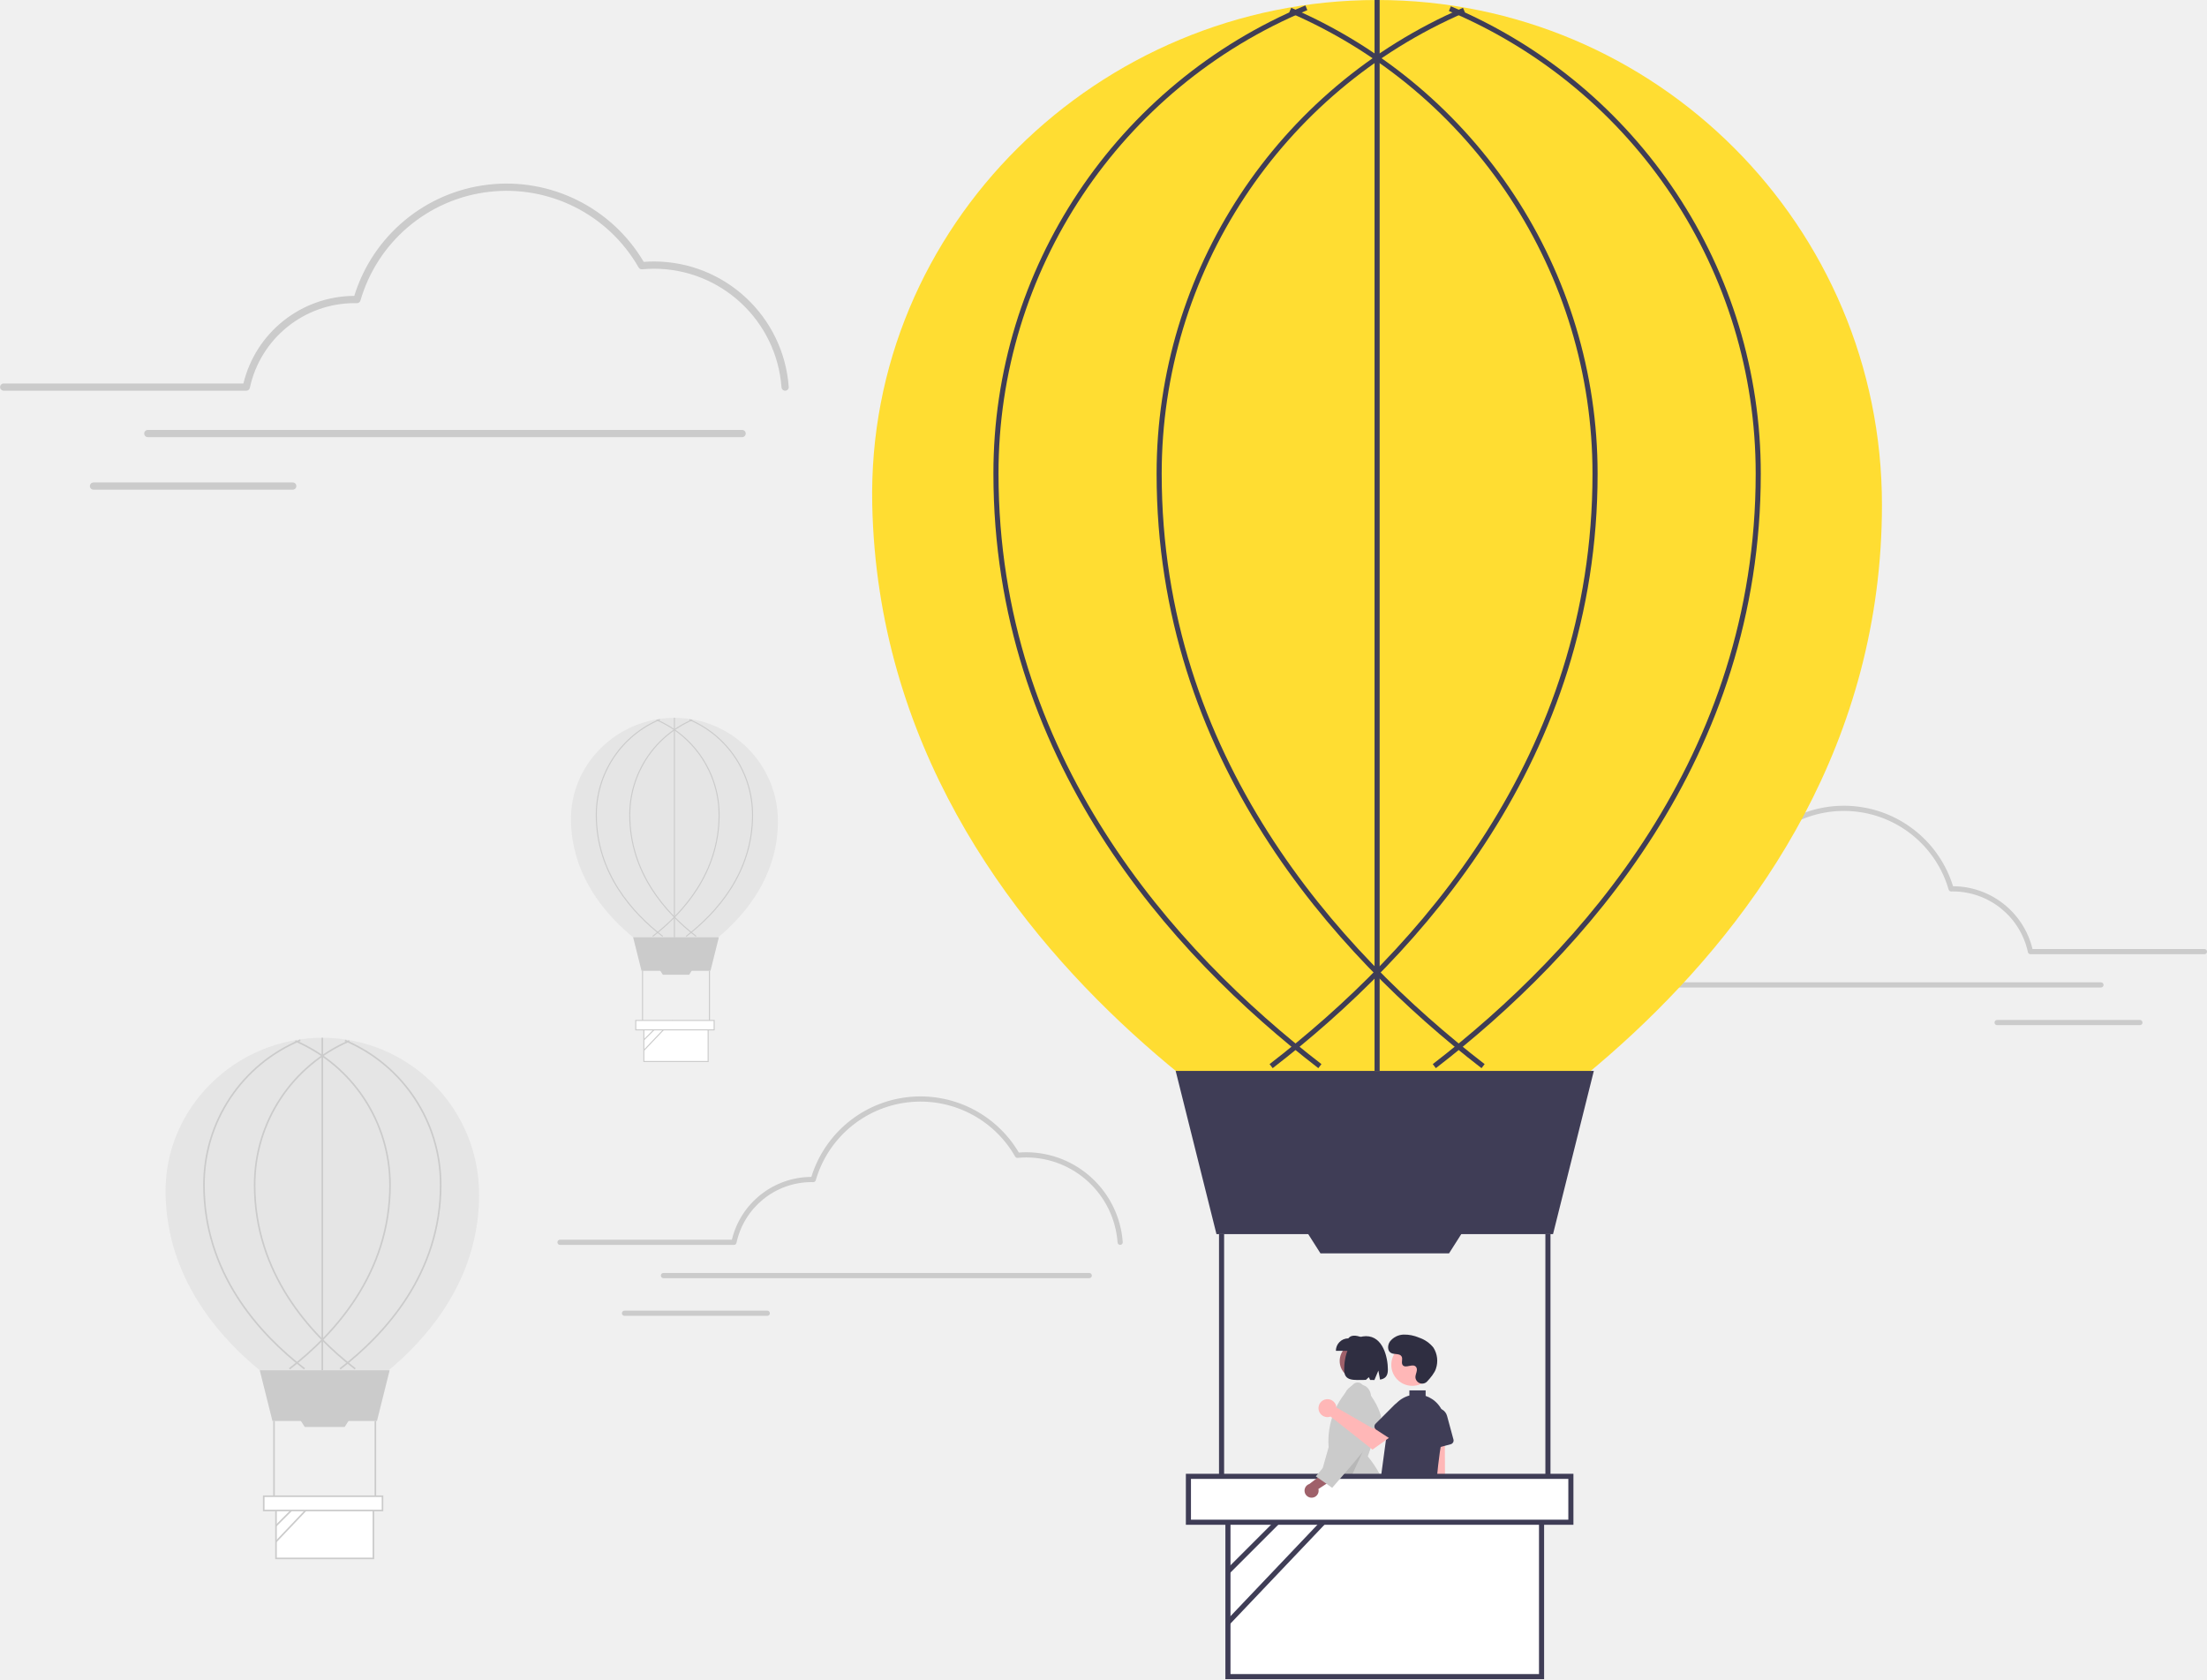
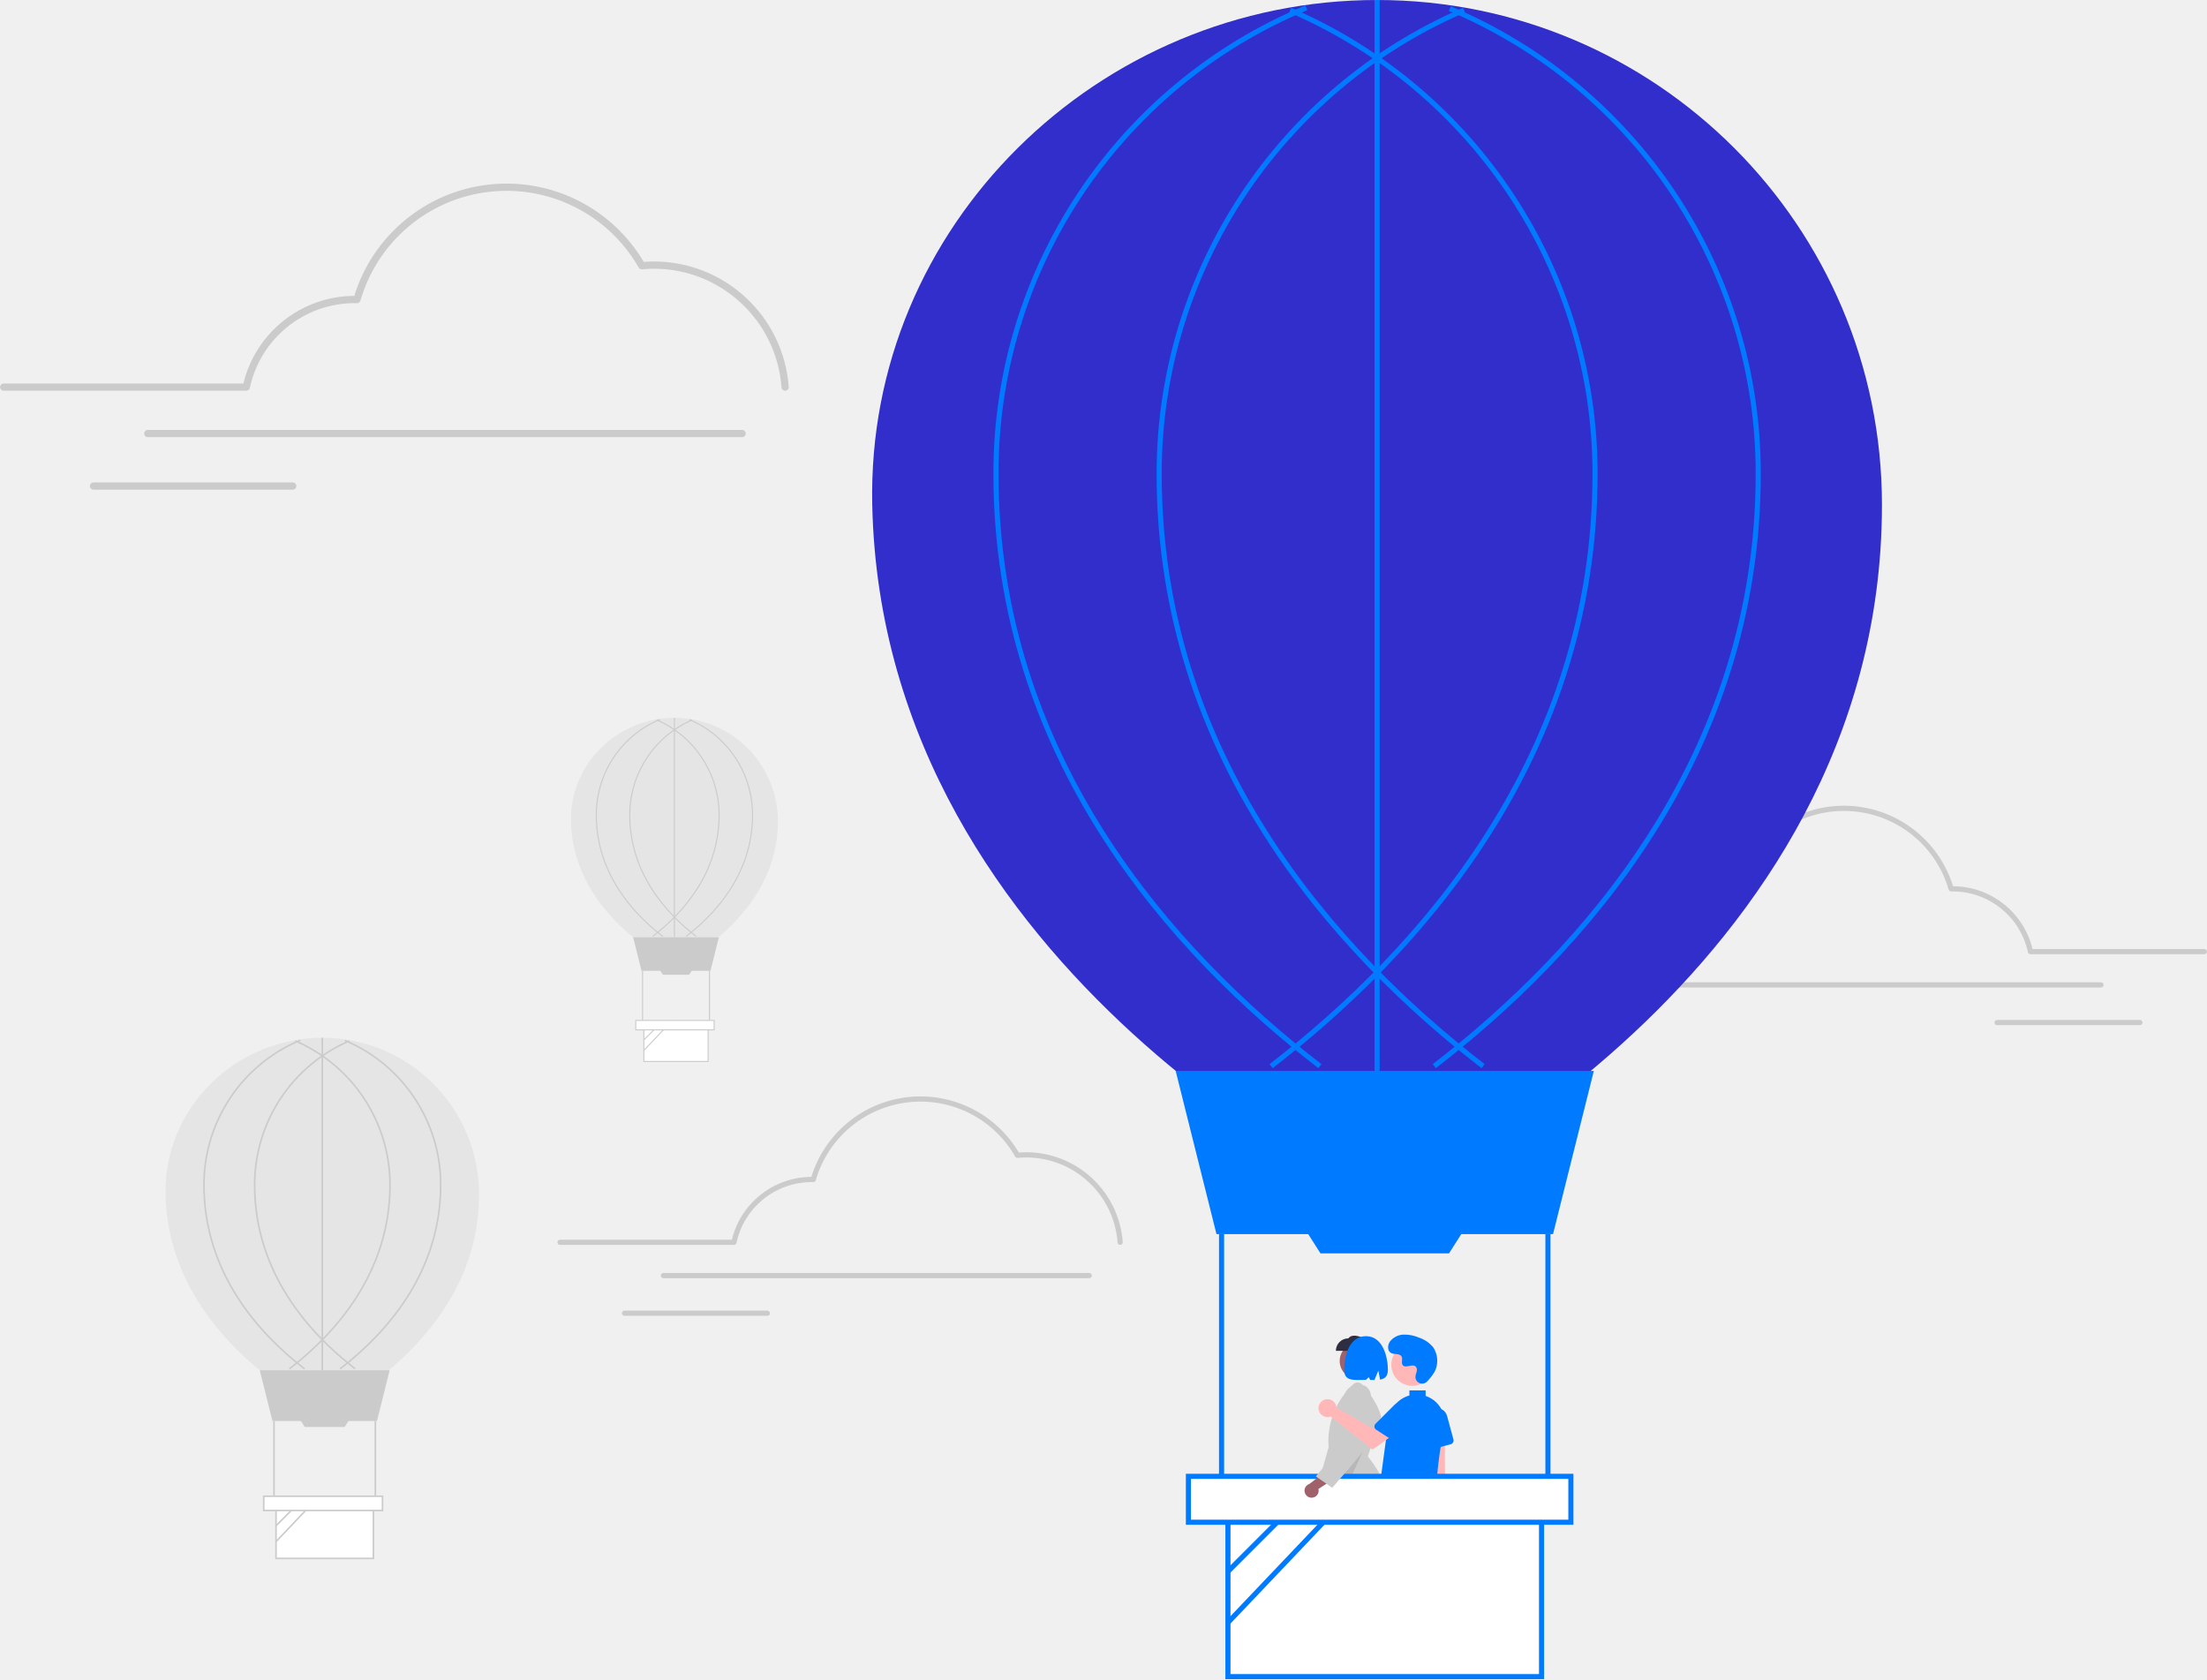
<svg xmlns="http://www.w3.org/2000/svg" data-name="Layer 1" width="865.573" height="658.549" viewBox="0 0 865.573 658.549">
  <path d="M475.131,273.96a1.421,1.421,0,0,1-1.416-1.321,50.211,50.211,0,0,0-49.941-46.526c-1.515,0-3.106.077-4.729.229A1.42,1.42,0,0,1,417.68,225.633a59.662,59.662,0,0,0-109.105,12.976,1.414,1.414,0,0,1-1.397,1.025l-.378-.011c-.197-.007-.393-.014-.591-.014a42.078,42.078,0,0,0-41.004,33.223,1.421,1.421,0,0,1-1.39,1.128H168.634a1.421,1.421,0,0,1,0-2.841H262.678a44.945,44.945,0,0,1,43.482-34.351,62.503,62.503,0,0,1,113.527-13.333c1.397-.109,2.768-.164,4.087-.164a53.062,53.062,0,0,1,52.775,49.169,1.421,1.421,0,0,1-1.318,1.517C475.198,273.959,475.164,273.96,475.131,273.96Z" transform="translate(-167.2136 -120.7253)" fill="#cbcbcb" />
  <path d="M458.227,292.176H225.228a1.421,1.421,0,1,1,0-2.841H458.227a1.421,1.421,0,1,1,0,2.841Z" transform="translate(-167.2136 -120.7253)" fill="#cbcbcb" />
  <path d="M282.057,312.777H203.917a1.421,1.421,0,1,1,0-2.841h78.14a1.421,1.421,0,0,1,0,2.841Z" transform="translate(-167.2136 -120.7253)" fill="#cbcbcb" />
  <path d="M355.114,589.211c0,57.76-60.554,85.397-60.554,85.397s-61.176-27.638-62.418-85.397c-.73-33.95,27.528-61.486,61.486-61.486A61.486,61.486,0,0,1,355.114,589.211Z" transform="translate(-167.2136 -120.7253)" fill="#e5e5e5" />
  <polygon points="147.842 557.299 106.851 557.299 101.882 537.425 152.81 537.425 147.842 557.299" fill="#cbcbcb" />
  <rect x="108.248" y="591.288" width="38.196" height="19.905" fill="#fff" />
  <path d="M313.968,732.228h-38.817v-20.526h38.817Zm-38.196-.621h37.575V712.323H275.772Z" transform="translate(-167.2136 -120.7253)" fill="#cbcbcb" />
  <polygon points="135.176 559.643 119.517 559.643 117.72 556.819 136.973 556.819 135.176 559.643" fill="#cbcbcb" />
  <rect x="107.161" y="557.299" width="0.621" height="30.432" fill="#cbcbcb" />
  <rect x="146.91" y="557.299" width="0.621" height="30.432" fill="#cbcbcb" />
  <path d="M300.785,657.814l-.379-.492c17.942-13.836,39.33-37.54,39.33-71.89a61.092,61.092,0,0,0-37.363-56.368l.242-.572a61.712,61.712,0,0,1,37.742,56.94C340.357,620.034,318.838,643.892,300.785,657.814Z" transform="translate(-167.2136 -120.7253)" fill="#cbcbcb" />
  <path d="M280.911,657.814l-.379-.492c17.942-13.836,39.33-37.54,39.33-71.89A61.164,61.164,0,0,0,282.924,529.245l.246-.57A61.784,61.784,0,0,1,320.483,585.432C320.483,620.034,298.963,643.892,280.911,657.814Z" transform="translate(-167.2136 -120.7253)" fill="#cbcbcb" />
  <path d="M306.345,657.814c-18.053-13.921-39.572-37.78-39.572-72.382a61.784,61.784,0,0,1,37.313-56.757l.246.57a61.164,61.164,0,0,0-36.938,56.186c0,34.35,21.388,58.054,39.33,71.89Z" transform="translate(-167.2136 -120.7253)" fill="#cbcbcb" />
  <path d="M286.471,657.814c-18.053-13.921-39.572-37.779-39.572-72.382a61.669,61.669,0,0,1,37.995-57.046l.239.573a61.049,61.049,0,0,0-37.613,56.473c0,34.35,21.388,58.054,39.33,71.89Z" transform="translate(-167.2136 -120.7253)" fill="#cbcbcb" />
  <rect x="126.104" y="407" width="0.621" height="130.425" fill="#cbcbcb" />
  <line x1="108.248" y1="598.383" x2="119.637" y2="586.994" fill="#fff" />
  <rect x="273.103" y="713.103" width="16.106" height="0.621" transform="translate(-589.3246 287.0362) rotate(-45)" fill="#cbcbcb" />
  <line x1="108.248" y1="604.603" x2="125.18" y2="586.8" fill="#fff" />
  <rect x="271.643" y="716.117" width="24.569" height="0.621" transform="translate(-598.1279 307.8066) rotate(-46.44446)" fill="#cbcbcb" />
  <rect x="103.435" y="586.8" width="46.58" height="5.59" fill="#fff" />
  <path d="M317.539,713.426H270.338v-6.211h47.201Zm-46.58-.621H316.918V707.836H270.959Z" transform="translate(-167.2136 -120.7253)" fill="#cbcbcb" />
  <path d="M472.304,442.831c0,38.124-39.969,56.366-39.969,56.366s-40.379-18.242-41.198-56.366c-.482-22.408,18.17-40.583,40.583-40.583A40.583,40.583,0,0,1,472.304,442.831Z" transform="translate(-167.2136 -120.7253)" fill="#e5e5e5" />
  <polygon points="278.65 380.726 251.594 380.726 248.315 367.608 281.93 367.608 278.65 380.726" fill="#cbcbcb" />
  <rect x="252.517" y="403.16" width="25.211" height="13.138" fill="#fff" />
  <path d="M445.146,537.228H419.525v-13.548H445.146Zm-25.211-.41h24.801V524.09h-24.801Z" transform="translate(-167.2136 -120.7253)" fill="#cbcbcb" />
  <polygon points="270.29 382.273 259.954 382.273 258.768 380.409 271.476 380.409 270.29 382.273" fill="#cbcbcb" />
  <rect x="251.799" y="380.726" width="0.41" height="20.087" fill="#cbcbcb" />
  <rect x="278.035" y="380.726" width="0.41" height="20.087" fill="#cbcbcb" />
  <path d="M436.445,488.111l-.25-.325c11.843-9.133,25.96-24.778,25.96-47.451a40.323,40.323,0,0,0-24.661-37.205l.16-.378a40.732,40.732,0,0,1,24.912,37.583C462.564,463.175,448.36,478.923,436.445,488.111Z" transform="translate(-167.2136 -120.7253)" fill="#cbcbcb" />
  <path d="M423.327,488.112l-.25-.325c11.843-9.133,25.96-24.778,25.96-47.451a40.371,40.371,0,0,0-24.381-37.085l.163-.376a40.78,40.78,0,0,1,24.628,37.462C449.446,463.175,435.242,478.923,423.327,488.112Z" transform="translate(-167.2136 -120.7253)" fill="#cbcbcb" />
  <path d="M440.115,488.111c-11.915-9.189-26.119-24.936-26.119-47.775A40.78,40.78,0,0,1,438.624,402.874l.163.376a40.371,40.371,0,0,0-24.381,37.086c0,22.672,14.117,38.318,25.96,47.451Z" transform="translate(-167.2136 -120.7253)" fill="#cbcbcb" />
  <path d="M426.997,488.111c-11.916-9.189-26.119-24.936-26.119-47.775a40.704,40.704,0,0,1,25.078-37.653l.158.378a40.295,40.295,0,0,0-24.826,37.275c0,22.673,14.117,38.318,25.96,47.451Z" transform="translate(-167.2136 -120.7253)" fill="#cbcbcb" />
  <rect x="264.302" y="281.522" width="0.41" height="86.086" fill="#cbcbcb" />
  <line x1="252.517" y1="407.843" x2="260.034" y2="400.326" fill="#fff" />
  <rect x="418.174" y="524.605" width="10.631" height="0.41" transform="translate(-414.2732 332.4398) rotate(-45)" fill="#cbcbcb" />
  <line x1="252.517" y1="411.949" x2="263.692" y2="400.198" fill="#fff" />
  <rect x="417.21" y="526.594" width="16.217" height="0.41" transform="translate(-416.7387 351.3098) rotate(-46.44446)" fill="#cbcbcb" />
  <rect x="249.34" y="400.198" width="30.745" height="3.689" fill="#fff" />
  <path d="M447.503,524.818h-31.155v-4.099h31.155Zm-30.745-.41h30.335v-3.279H416.758Z" transform="translate(-167.2136 -120.7253)" fill="#cbcbcb" />
  <path d="M812.075,494.953a1.018,1.018,0,0,0,1.015-.947,35.991,35.991,0,0,1,35.797-33.349c1.086,0,2.226.055,3.39.164a1.018,1.018,0,0,0,.979-.508,42.765,42.765,0,0,1,78.205,9.301,1.014,1.014,0,0,0,1.001.735l.271-.008c.141-.005.282-.01.424-.01a30.161,30.161,0,0,1,29.391,23.814,1.018,1.018,0,0,0,.996.808h68.224a1.018,1.018,0,1,0,0-2.037H964.359a32.216,32.216,0,0,0-31.168-24.622,44.801,44.801,0,0,0-81.375-9.557c-1.002-.078-1.984-.117-2.929-.117a38.034,38.034,0,0,0-37.829,35.243,1.018,1.018,0,0,0,.945,1.087C812.027,494.952,812.051,494.953,812.075,494.953Z" transform="translate(-167.2136 -120.7253)" fill="#cbcbcb" />
  <path d="M824.192,508.01H991.202a1.018,1.018,0,1,0,0-2.037H824.192a1.018,1.018,0,0,0,0,2.037Z" transform="translate(-167.2136 -120.7253)" fill="#cbcbcb" />
  <path d="M950.468,522.777h56.01a1.018,1.018,0,0,0,0-2.037H950.468a1.018,1.018,0,1,0,0,2.037Z" transform="translate(-167.2136 -120.7253)" fill="#cbcbcb" />
  <polygon points="522.992 647.768 519.639 647.768 518.044 634.839 522.992 634.839 522.992 647.768" fill="#9f616a" />
-   <path d="M691.06,771.743H680.251v-.137a4.212,4.212,0,0,1,4.207-4.207h6.602Z" transform="translate(-167.2136 -120.7253)" fill="#2f2e41" />
+   <path d="M691.06,771.743H680.251v-.137a4.212,4.212,0,0,1,4.207-4.207h6.602Z" transform="translate(-167.2136 -120.7253)" fill="#007AFF" />
  <polygon points="566.219 641.416 563.345 643.143 555.319 632.881 559.56 630.333 566.219 641.416" fill="#9f616a" />
  <path d="M726.574,770.053l-.07-.117a4.212,4.212,0,0,1,1.439-5.773l5.659-3.4,2.237,3.723Z" transform="translate(-167.2136 -120.7253)" fill="#2f2e41" />
  <path d="M691.077,765.825l-.058-0a45.014,45.014,0,0,1-4.88-.281c-.618-.061-1.288-.127-2.095-.193l-.028-.005c-.551-.164-.566-5.329-.333-23.011.12-9.056.255-19.321.094-25.858l-.002-.064.049-.042a24.575,24.575,0,0,1,21.623-5.49l.059.012.031.052c3.295,5.574,8.269,13.604,13.079,21.369,11.043,17.825,14.201,23.068,13.855,23.463l-.042.032c-.754.377-1.32.667-1.802.914a59.406,59.406,0,0,1-5.863,2.645l-.089.036-.065-.071c-11.205-12.278-20.529-25.993-26.297-38.672-.674,4.328-1.492,9.981-2.356,15.952-2.485,17.173-4.165,28.481-4.841,29.169Z" transform="translate(-167.2136 -120.7253)" fill="#2f2e41" />
  <path d="M694.096,717.798a58.692,58.692,0,0,1,19.626,3.286,44.673,44.673,0,0,0-10.015-29.125l-.049-.059.025-.073c1.76-5.086,3.579-10.342,5.205-15.573l-.025-.088c-1.14-4.053-3.587-8.149-7.481-12.522a2.396,2.396,0,0,0-3.271-.166,30.476,30.476,0,0,0-9.821,24.81l.003.026-.008.025c-3.049,10.33-4.156,15.635-5.132,20.316-.712,3.415-1.329,6.372-2.567,10.596A63.622,63.622,0,0,1,694.096,717.798Z" transform="translate(-167.2136 -120.7253)" fill="#cbcbcb" />
  <polygon points="536.719 564.419 526.8 586.013 521.133 580.277 536.719 564.419" opacity="0.1" />
  <circle cx="532.478" cy="533.759" r="7.057" fill="#9f616a" />
  <path d="M691.135,650.498h11.206V645.614c-2.459-.977-4.866-1.808-6.321,0a4.884,4.884,0,0,0-4.884,4.884Z" transform="translate(-167.2136 -120.7253)" fill="#2f2e41" />
-   <path d="M702.961,644.752c6.699,0,8.574,8.397,8.574,13.134,0,2.642-1.195,3.587-3.072,3.906l-.663-3.536-1.553,3.688c-.527.003-1.081-.008-1.656-.018l-.527-1.084-1.174,1.065c-4.702.007-8.503.692-8.503-4.021C694.387,653.149,696.032,644.752,702.961,644.752Z" transform="translate(-167.2136 -120.7253)" fill="#2f2e41" />
-   <path d="M905.304,318.725c0,186-195,275-195,275s-197-89-201-275c-2.351-109.327,88.648-198,198-198S905.304,209.373,905.304,318.725Z" transform="translate(-167.2136 -120.7253)" fill="#ffdd32" />
+   <path d="M702.961,644.752c6.699,0,8.574,8.397,8.574,13.134,0,2.642-1.195,3.587-3.072,3.906l-.663-3.536-1.553,3.688c-.527.003-1.081-.008-1.656-.018l-.527-1.084-1.174,1.065c-4.702.007-8.503.692-8.503-4.021C694.387,653.149,696.032,644.752,702.961,644.752Z" transform="translate(-167.2136 -120.7253)" fill="#007AFF" />
+   <path d="M905.304,318.725c0,186-195,275-195,275s-197-89-201-275c-2.351-109.327,88.648-198,198-198S905.304,209.373,905.304,318.725Z" transform="translate(-167.2136 -120.7253)" fill="#312ECB" />
  <polygon points="547.274 646.307 543.163 646.307 541.208 630.453 547.274 630.453 547.274 646.307" fill="#ffb7b7" />
-   <path d="M540.227,645.132h7.927a0,0,0,0,1,0,0v4.991a0,0,0,0,1,0,0h-12.918a0,0,0,0,1,0,0v0A4.991,4.991,0,0,1,540.227,645.132Z" fill="#2f2e41" />
+   <path d="M540.227,645.132h7.927a0,0,0,0,1,0,0v4.991a0,0,0,0,1,0,0h-12.918a0,0,0,0,1,0,0v0A4.991,4.991,0,0,1,540.227,645.132Z" fill="#007AFF" />
  <polygon points="562.696 646.307 558.586 646.307 556.63 630.453 562.697 630.453 562.696 646.307" fill="#ffb7b7" />
-   <path d="M555.65,645.132h7.927a0,0,0,0,1,0,0v4.991a0,0,0,0,1,0,0h-12.918a0,0,0,0,1,0,0v0A4.991,4.991,0,0,1,555.65,645.132Z" fill="#2f2e41" />
+   <path d="M555.65,645.132h7.927a0,0,0,0,1,0,0v4.991a0,0,0,0,1,0,0h-12.918a0,0,0,0,1,0,0v0A4.991,4.991,0,0,1,555.65,645.132Z" fill="#007AFF" />
  <path d="M729.407,719.814a3.602,3.602,0,0,1-.691-5.479l-2.706-38.407,7.796.756.214,37.612a3.621,3.621,0,0,1-4.612,5.518Z" transform="translate(-167.2136 -120.7253)" fill="#ffb7b7" />
  <path d="M714.293,759.045l-4.525-.216a1.508,1.508,0,0,1-1.437-1.496l-.316-45.783a1.509,1.509,0,0,1,1.725-1.504l18.102,2.628a1.5,1.5,0,0,1,1.292,1.482l2.328,42.422a1.509,1.509,0,0,1-1.509,1.52h-4.878a1.502,1.502,0,0,1-1.49-1.274s-3.685-31.821-4.191-31.802c-.509.009-3.533,32.695-3.533,32.695a1.514,1.514,0,0,1-1.498,1.33Q714.329,759.047,714.293,759.045Z" transform="translate(-167.2136 -120.7253)" fill="#2f2e41" />
-   <path d="M727.774,688.833a1.503,1.503,0,0,1-.623-1.14l-.571-10.352a4.157,4.157,0,0,1,8.162-1.317l2.509,9.255a1.51,1.51,0,0,1-1.061,1.851l-7.138,1.935A1.503,1.503,0,0,1,727.774,688.833Z" transform="translate(-167.2136 -120.7253)" fill="#3f3d56" />
+   <path d="M727.774,688.833a1.503,1.503,0,0,1-.623-1.14l-.571-10.352a4.157,4.157,0,0,1,8.162-1.317l2.509,9.255a1.51,1.51,0,0,1-1.061,1.851l-7.138,1.935A1.503,1.503,0,0,1,727.774,688.833Z" transform="translate(-167.2136 -120.7253)" fill="#007AFF" />
  <circle cx="553.893" cy="535.271" r="8.234" fill="#ffb7b7" />
-   <path d="M726.934,662.511a2.66,2.66,0,0,1-4.589-1.478,2.701,2.701,0,0,1,.003-.522c.103-.99.675-1.889.538-2.935a1.539,1.539,0,0,0-.282-.72c-1.224-1.639-4.098.733-5.253-.751-.708-.91.124-2.343-.419-3.36-.717-1.342-2.843-.68-4.175-1.415-1.483-.818-1.394-3.093-.418-4.477a7.042,7.042,0,0,1,5.339-2.718,14.32,14.32,0,0,1,6.032,1.177,12.055,12.055,0,0,1,5.7,3.952,9.648,9.648,0,0,1,.975,8.215C729.887,659.143,728.188,661.175,726.934,662.511Z" transform="translate(-167.2136 -120.7253)" fill="#2f2e41" />
-   <path d="M729.326,669.731q-.215-.154-.438-.303a10.849,10.849,0,0,0-2.547-1.249v-2.164h-6.37v2.007a11.171,11.171,0,0,0-8.101,9.282L707.533,709.508a1.501,1.501,0,0,0,.312,1.14,1.482,1.482,0,0,0,1.024.561,22.773,22.773,0,0,1,8.609,2.949,12.782,12.782,0,0,0,6.271,1.601,15.117,15.117,0,0,0,5.105-.909,1.497,1.497,0,0,0,.978-1.343c.156-3.466,1.07-21.304,3.729-32.185A11.123,11.123,0,0,0,729.326,669.731Z" transform="translate(-167.2136 -120.7253)" fill="#3f3d56" />
-   <polygon points="609.091 484 477.091 484 461.091 420 625.091 420 609.091 484" fill="#3f3d56" />
+   <path d="M726.934,662.511a2.66,2.66,0,0,1-4.589-1.478,2.701,2.701,0,0,1,.003-.522c.103-.99.675-1.889.538-2.935a1.539,1.539,0,0,0-.282-.72c-1.224-1.639-4.098.733-5.253-.751-.708-.91.124-2.343-.419-3.36-.717-1.342-2.843-.68-4.175-1.415-1.483-.818-1.394-3.093-.418-4.477a7.042,7.042,0,0,1,5.339-2.718,14.32,14.32,0,0,1,6.032,1.177,12.055,12.055,0,0,1,5.7,3.952,9.648,9.648,0,0,1,.975,8.215C729.887,659.143,728.188,661.175,726.934,662.511Z" transform="translate(-167.2136 -120.7253)" fill="#007AFF" />
+   <path d="M729.326,669.731q-.215-.154-.438-.303a10.849,10.849,0,0,0-2.547-1.249v-2.164h-6.37v2.007a11.171,11.171,0,0,0-8.101,9.282L707.533,709.508a1.501,1.501,0,0,0,.312,1.14,1.482,1.482,0,0,0,1.024.561,22.773,22.773,0,0,1,8.609,2.949,12.782,12.782,0,0,0,6.271,1.601,15.117,15.117,0,0,0,5.105-.909,1.497,1.497,0,0,0,.978-1.343c.156-3.466,1.07-21.304,3.729-32.185A11.123,11.123,0,0,0,729.326,669.731Z" transform="translate(-167.2136 -120.7253)" fill="#007AFF" />
+   <polygon points="609.091 484 477.091 484 461.091 420 625.091 420 609.091 484" fill="#007AFF" />
  <rect x="481.591" y="593.451" width="123" height="64.099" fill="#fff" />
-   <path d="M772.804,779.275h-125V713.176h125Zm-123-2h121V715.176h-121Z" transform="translate(-167.2136 -120.7253)" fill="#3f3d56" />
-   <polygon points="568.304 491.547 517.878 491.547 512.091 482.453 574.091 482.453 568.304 491.547" fill="#3f3d56" />
-   <rect x="478.091" y="484" width="2" height="98" fill="#3f3d56" />
-   <rect x="606.091" y="484" width="2" height="98" fill="#3f3d56" />
-   <path d="M730.352,539.641l-1.221-1.584C786.909,493.501,855.783,417.169,855.783,306.554A196.73,196.73,0,0,0,735.464,125.035l.779-1.842A198.726,198.726,0,0,1,857.783,306.554C857.783,417.982,788.485,494.811,730.352,539.641Z" transform="translate(-167.2136 -120.7253)" fill="#3f3d56" />
-   <path d="M666.351,539.642l-1.221-1.584C722.908,493.502,791.783,417.17,791.783,306.554a196.962,196.962,0,0,0-118.949-180.934l.793-1.836A198.961,198.961,0,0,1,793.783,306.554C793.783,417.982,724.485,494.812,666.351,539.642Z" transform="translate(-167.2136 -120.7253)" fill="#3f3d56" />
-   <path d="M748.257,539.641C690.124,494.811,620.826,417.982,620.826,306.554a198.96,198.96,0,0,1,120.158-182.77l.793,1.836A196.962,196.962,0,0,0,622.826,306.554c0,110.615,68.874,186.947,126.653,231.503Z" transform="translate(-167.2136 -120.7253)" fill="#3f3d56" />
-   <path d="M684.257,539.641C626.124,494.811,556.826,417.983,556.826,306.554a198.588,198.588,0,0,1,122.352-183.702l.771,1.846A196.593,196.593,0,0,0,558.826,306.554c0,110.616,68.875,186.948,126.653,231.503Z" transform="translate(-167.2136 -120.7253)" fill="#3f3d56" />
-   <rect x="539.091" width="2" height="420" fill="#3f3d56" />
+   <path d="M772.804,779.275h-125V713.176h125Zm-123-2h121V715.176h-121Z" transform="translate(-167.2136 -120.7253)" fill="#007AFF" />
+   <polygon points="568.304 491.547 517.878 491.547 512.091 482.453 574.091 482.453 568.304 491.547" fill="#007AFF" />
+   <rect x="478.091" y="484" width="2" height="98" fill="#007AFF" />
+   <rect x="606.091" y="484" width="2" height="98" fill="#007AFF" />
+   <path d="M730.352,539.641l-1.221-1.584C786.909,493.501,855.783,417.169,855.783,306.554A196.73,196.73,0,0,0,735.464,125.035l.779-1.842A198.726,198.726,0,0,1,857.783,306.554C857.783,417.982,788.485,494.811,730.352,539.641Z" transform="translate(-167.2136 -120.7253)" fill="#007AFF" />
+   <path d="M666.351,539.642l-1.221-1.584C722.908,493.502,791.783,417.17,791.783,306.554a196.962,196.962,0,0,0-118.949-180.934l.793-1.836A198.961,198.961,0,0,1,793.783,306.554C793.783,417.982,724.485,494.812,666.351,539.642Z" transform="translate(-167.2136 -120.7253)" fill="#007AFF" />
+   <path d="M748.257,539.641C690.124,494.811,620.826,417.982,620.826,306.554a198.96,198.96,0,0,1,120.158-182.77l.793,1.836A196.962,196.962,0,0,0,622.826,306.554c0,110.615,68.874,186.947,126.653,231.503Z" transform="translate(-167.2136 -120.7253)" fill="#007AFF" />
+   <path d="M684.257,539.641C626.124,494.811,556.826,417.983,556.826,306.554a198.588,198.588,0,0,1,122.352-183.702l.771,1.846A196.593,196.593,0,0,0,558.826,306.554c0,110.616,68.875,186.948,126.653,231.503Z" transform="translate(-167.2136 -120.7253)" fill="#007AFF" />
+   <rect x="539.091" width="2" height="420" fill="#007AFF" />
  <line x1="481.591" y1="616.299" x2="518.265" y2="579.625" fill="#fff" />
-   <rect x="641.209" y="717.688" width="51.865" height="2" transform="translate(-480.0012 561.5136) rotate(-45)" fill="#3f3d56" />
+   <rect x="641.209" y="717.688" width="51.865" height="2" transform="translate(-480.0012 561.5136) rotate(-45)" fill="#007AFF" />
  <line x1="481.591" y1="636.331" x2="536.114" y2="579" fill="#fff" />
-   <rect x="636.507" y="727.391" width="79.118" height="2" transform="translate(-484.8654 595.7121) rotate(-46.44446)" fill="#3f3d56" />
+   <rect x="636.507" y="727.391" width="79.118" height="2" transform="translate(-484.8654 595.7121) rotate(-46.44446)" fill="#007AFF" />
  <rect x="466.091" y="579" width="150" height="18" fill="#fff" />
-   <path d="M784.304,718.725h-152v-20h152Zm-150-2h148v-16h-148Z" transform="translate(-167.2136 -120.7253)" fill="#3f3d56" />
+   <path d="M784.304,718.725h-152v-20h152Zm-150-2h148v-16h-148Z" transform="translate(-167.2136 -120.7253)" fill="#007AFF" />
  <path d="M681.819,708.097a2.749,2.749,0,0,0,2.476-3.412l8.173-5.355-4.661-2.014-7.046,5.394a2.764,2.764,0,0,0,1.059,5.387Z" transform="translate(-167.2136 -120.7253)" fill="#9f616a" />
  <path d="M689.683,704.24l-.103-.073c-1.945-1.432-4.104-2.912-6.193-4.344l-.125-.086.099-.116c4.457-5.215,8.919-10.662,13.235-15.931l-.008-.019.041-.021.017-.021.009.008.026-.013-.118.009-1.33-10.432a6.687,6.687,0,0,1,.143-7.165,5.675,5.675,0,0,1,7.384-1.686,4.845,4.845,0,0,1,2.128,3.618,4.37,4.37,0,0,1-1.158,3.578,150.475,150.475,0,0,1,.608,15.228l0.0.048-.03.039c-4.601,5.845-9.655,11.659-14.542,17.282Z" transform="translate(-167.2136 -120.7253)" fill="#cbcbcb" />
  <path d="M691.267,672.174a3.528,3.528,0,0,1,.08.55L705.749,681.033l3.501-2.015,3.732,4.886-7.489,5.338-16.431-12.962a3.519,3.519,0,1,1,2.205-4.104Z" transform="translate(-167.2136 -120.7253)" fill="#ffb7b7" />
-   <path d="M706.263,680.326a1.503,1.503,0,0,1,.434-1.225l7.33-7.332a4.157,4.157,0,0,1,6.426,5.202l-5.22,8.044a1.51,1.51,0,0,1-2.087.444l-6.204-4.026A1.503,1.503,0,0,1,706.263,680.326Z" transform="translate(-167.2136 -120.7253)" fill="#3f3d56" />
+   <path d="M706.263,680.326a1.503,1.503,0,0,1,.434-1.225l7.33-7.332a4.157,4.157,0,0,1,6.426,5.202l-5.22,8.044a1.51,1.51,0,0,1-2.087.444l-6.204-4.026A1.503,1.503,0,0,1,706.263,680.326Z" transform="translate(-167.2136 -120.7253)" fill="#007AFF" />
  <path d="M606.534,608.953a1.018,1.018,0,0,1-1.015-.947,35.991,35.991,0,0,0-35.797-33.349c-1.086,0-2.226.055-3.39.164a1.018,1.018,0,0,1-.979-.508,42.765,42.765,0,0,0-78.205,9.301,1.014,1.014,0,0,1-1.001.735l-.271-.008c-.141-.005-.282-.01-.424-.01a30.161,30.161,0,0,0-29.391,23.814,1.018,1.018,0,0,1-.996.808H386.841a1.018,1.018,0,1,1,0-2.037h67.409a32.216,32.216,0,0,1,31.168-24.622,44.801,44.801,0,0,1,81.375-9.557c1.002-.078,1.984-.117,2.929-.117a38.034,38.034,0,0,1,37.829,35.243,1.018,1.018,0,0,1-.945,1.087C606.582,608.952,606.558,608.953,606.534,608.953Z" transform="translate(-167.2136 -120.7253)" fill="#cbcbcb" />
  <path d="M594.417,622.01H427.407a1.018,1.018,0,1,1,0-2.037H594.417a1.018,1.018,0,1,1,0,2.037Z" transform="translate(-167.2136 -120.7253)" fill="#cbcbcb" />
  <path d="M468.141,636.777H412.131a1.018,1.018,0,1,1,0-2.037h56.01a1.018,1.018,0,1,1,0,2.037Z" transform="translate(-167.2136 -120.7253)" fill="#cbcbcb" />
</svg>
